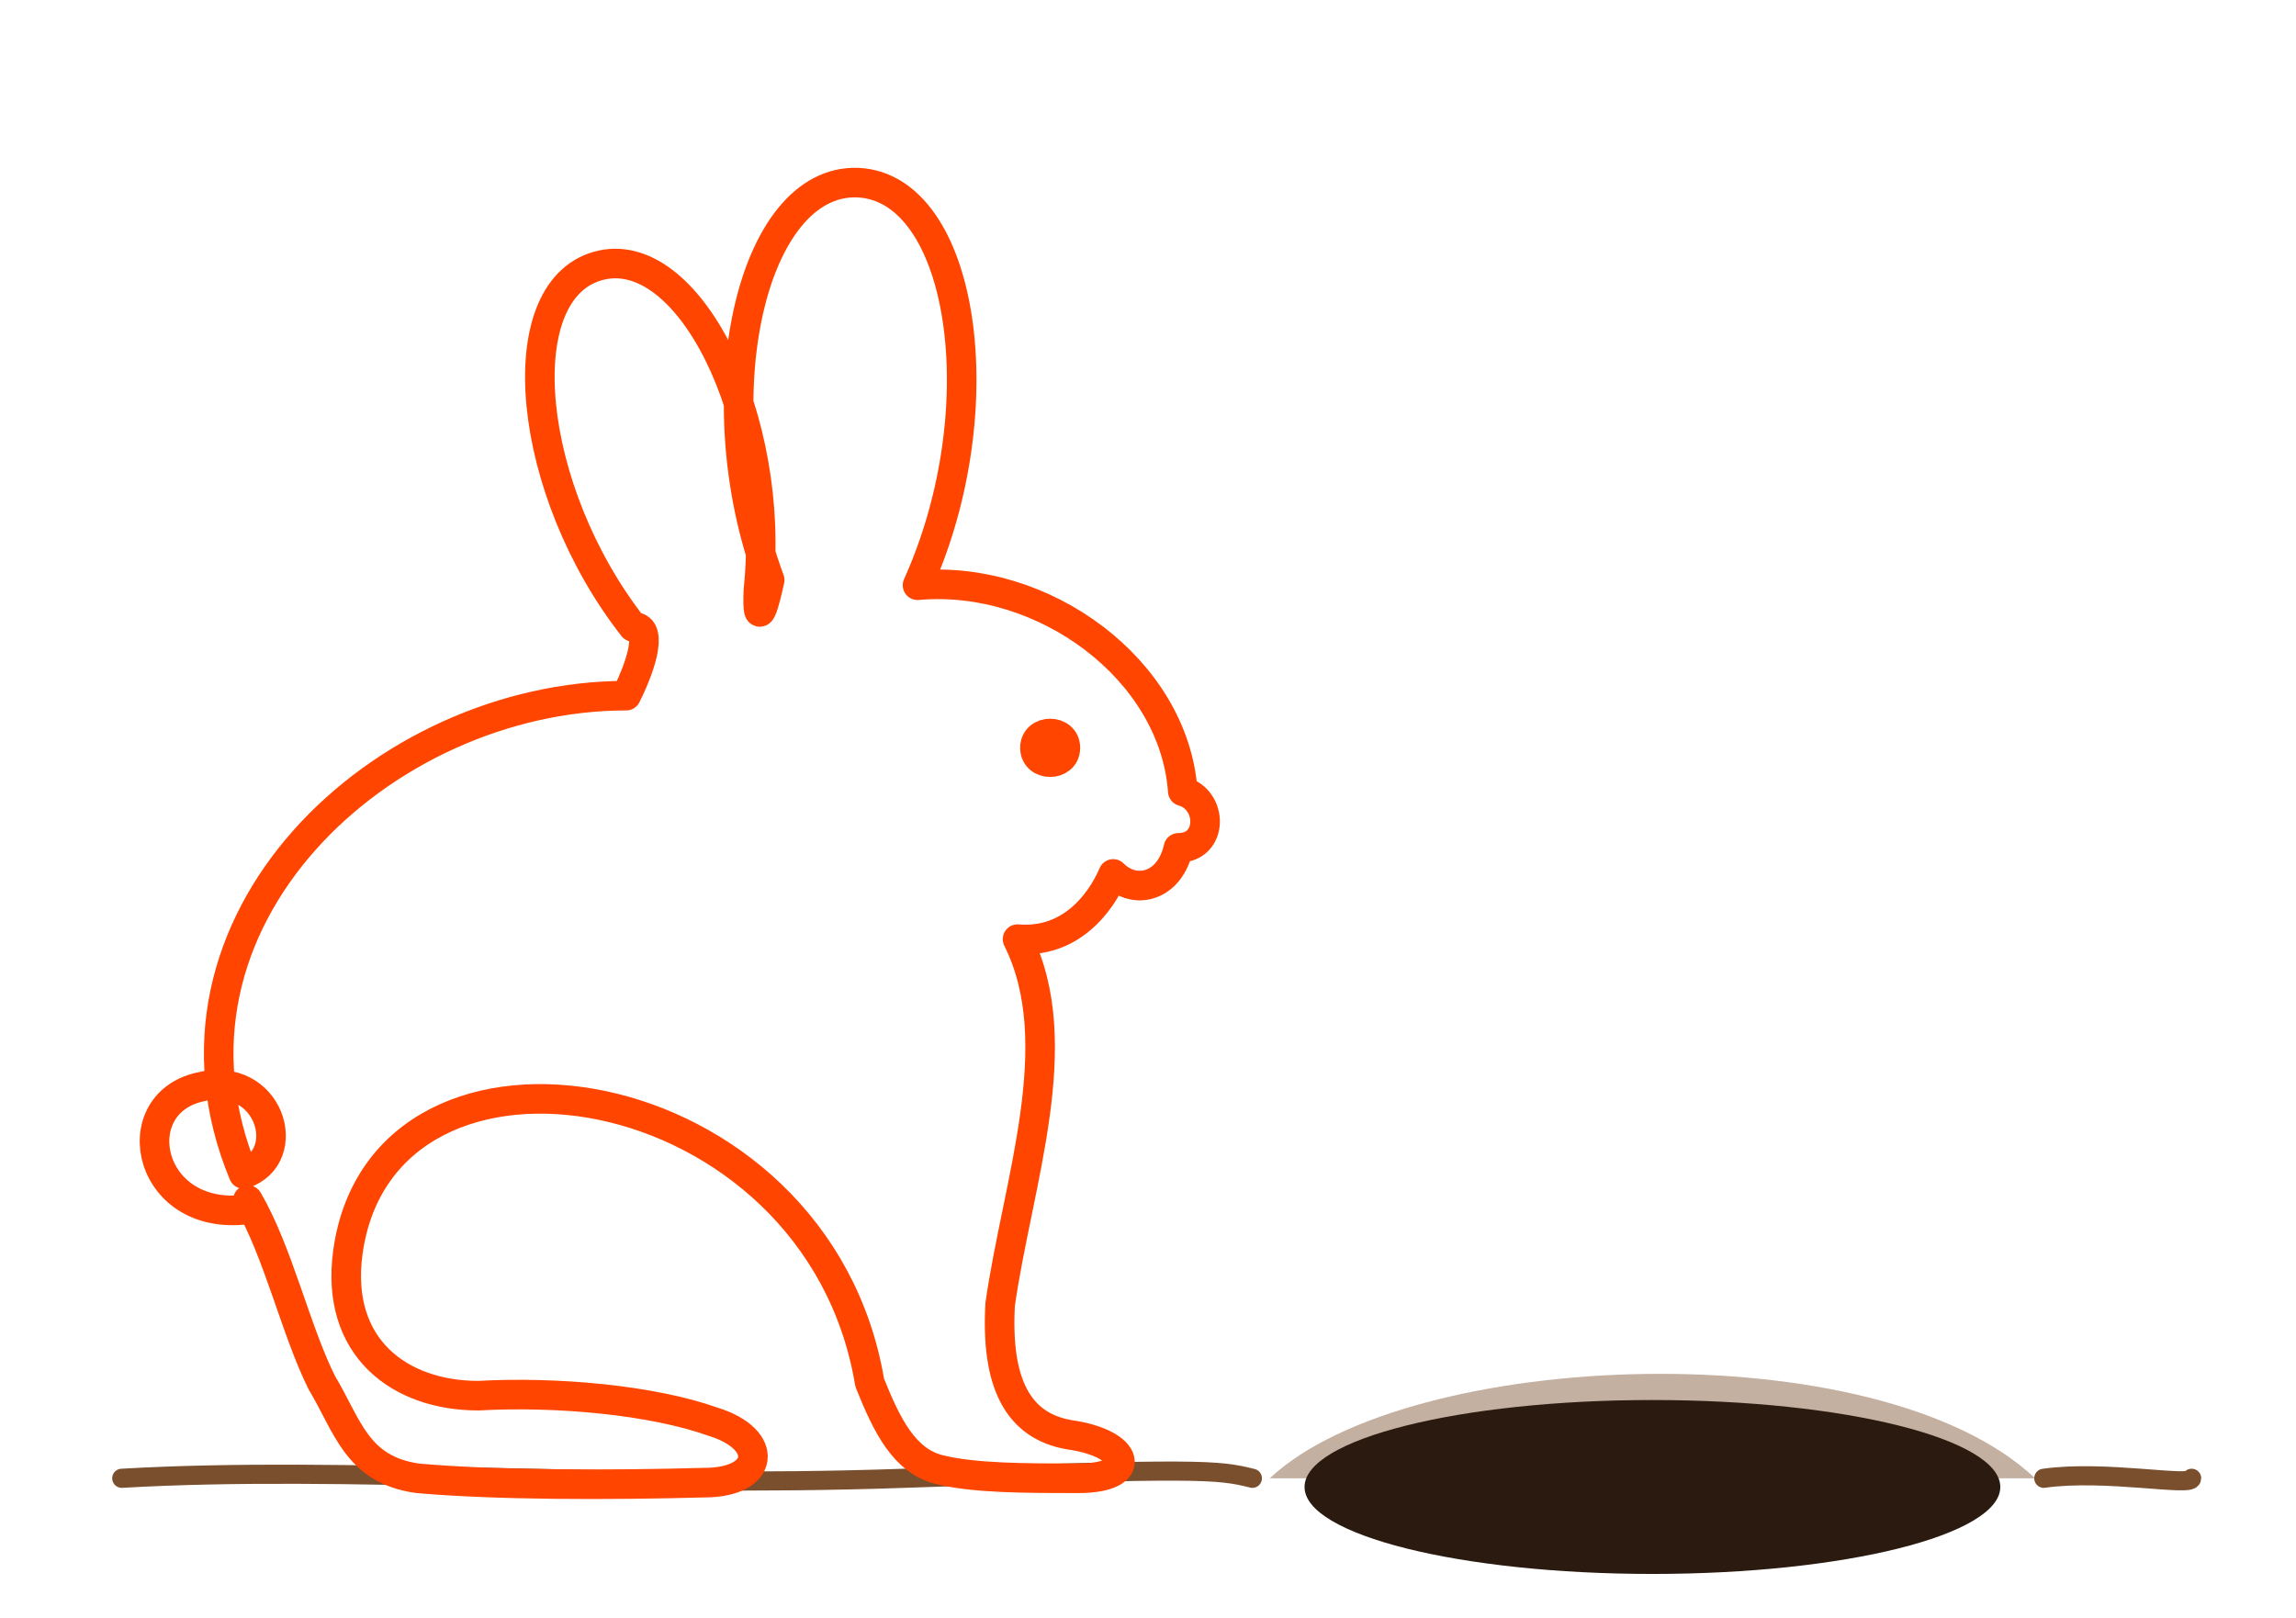
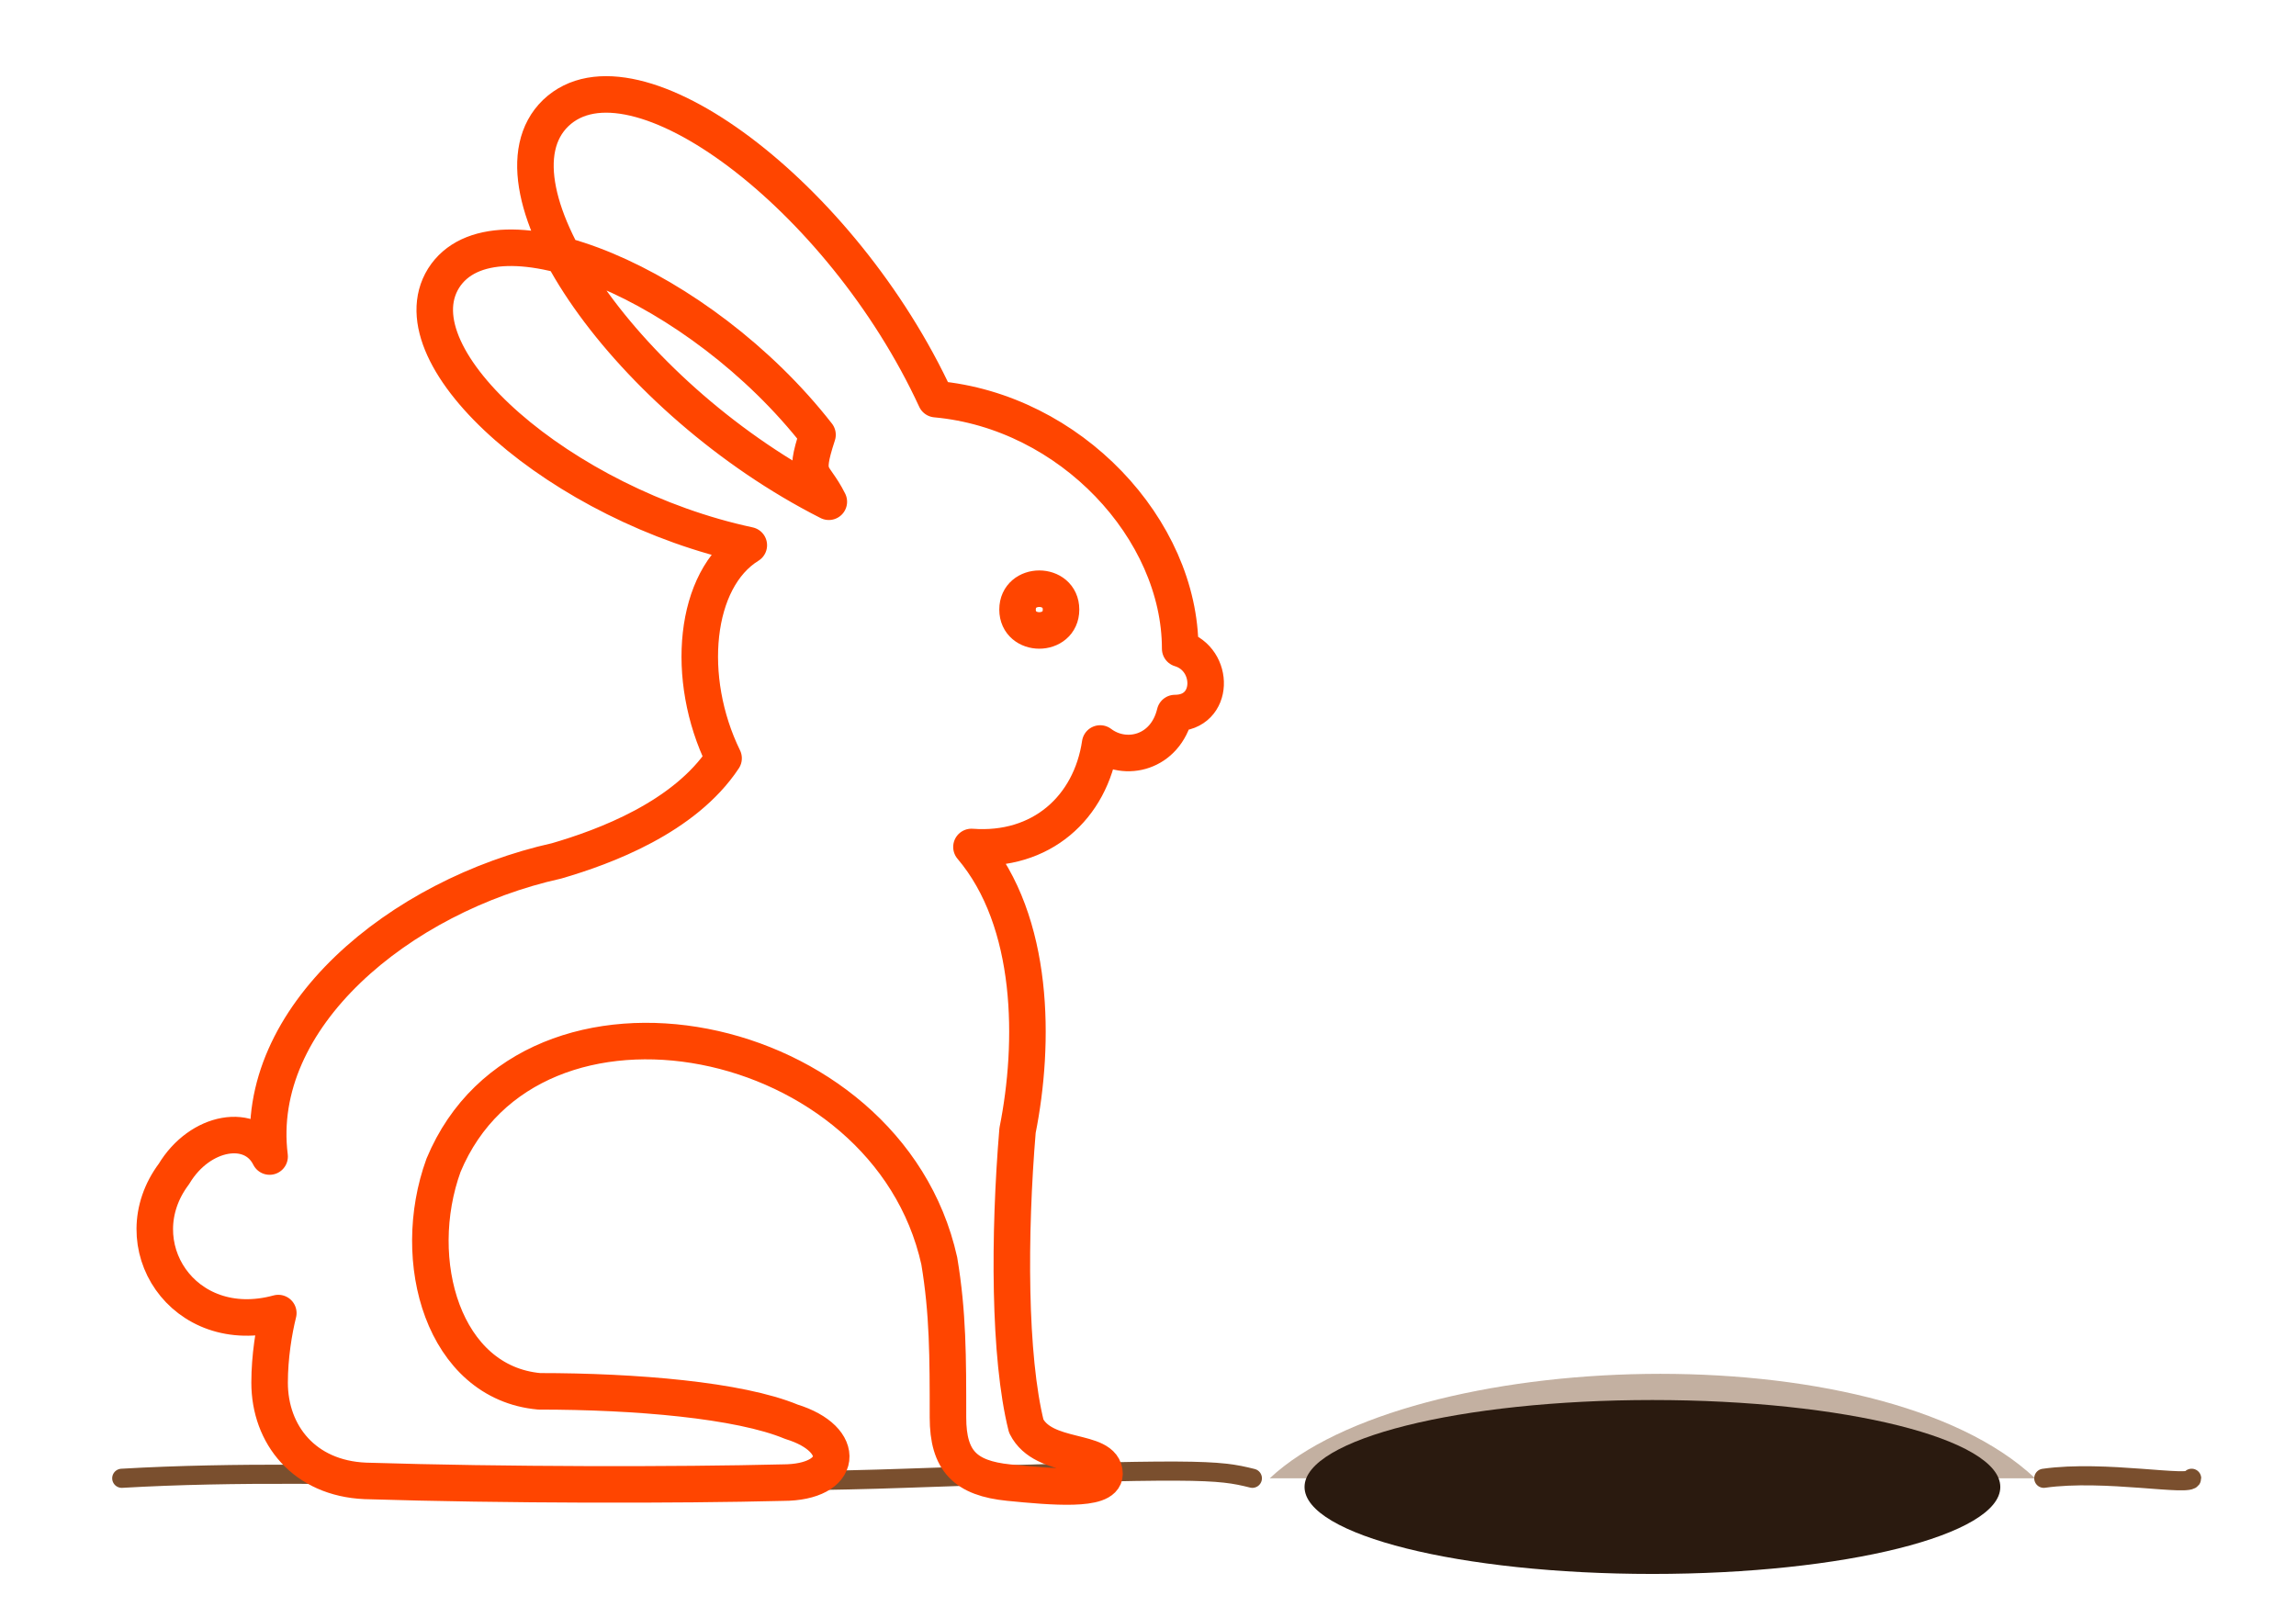
<svg xmlns="http://www.w3.org/2000/svg" viewBox="0 0 264 186" width="528" height="372">
  <path d="M14 170 C40 168.5 70 171.2 104 170 S140 169 144 170 M235 170 C242 169 252 171 252 170" fill="none" stroke="#7a4f2e" stroke-width="2.2" stroke-linecap="round" />
  <path d="M146 170 C162 155 216 153 234 170" fill="#7a4f2e" opacity=".45" />
  <ellipse cx="190" cy="171" rx="40" ry="10" fill="#2a1a0f" />
-   <path d="M-49 -31 C-61 -29 -64 -43 -55 -45 C-47 -47 -44 -37 -50 -35 C-62 -64 -34 -90 -6 -90 C-4 -94 -3 -98 -5.2 -97.9 C-17.5 -113.6 -19.7 -136.4 -9.3 -139.4 C1.1 -142.4 11.3 -121.9 9.2 -102.1 C9 -97 10 -101 10.5 -103.3 C2.7 -124.3 8.4 -149.4 20.6 -149 C32.8 -148.5 36.7 -123.1 27.5 -102.7 C42 -104 57 -93 58 -79 C61.5 -78 61.5 -72.5 57.5 -72.5 C56.5 -68 52.5 -67 50 -69.5 C48.5 -66 45 -61.5 39 -62 C45 -50 39 -34 37 -20 C36.5 -11 39 -6 45 -5 C52 -4 53 0 46 0 C40 0 34 0 30 -1 C26 -2 24 -6 22 -11 C16 -47 -34 -55 -38 -26 C-39.5 -15 -32 -9.5 -23 -9.5 C-14 -10 -3 -9 4 -6.5 C10.5 -4.5 10 0.5 3 0.5 C-8 0.8 -21 0.8 -30 0 C-37 -1 -38 -6 -41 -11 C-44 -17 -46 -26 -49.5 -32 M44.5 -84 C44.5 -81.8 41 -81.8 41 -84 C41 -86.2 44.5 -86.2 44.5 -84" transform="translate(78 170)" fill="none" stroke="#ff4500" stroke-width="3.4" stroke-linecap="round" stroke-linejoin="round" />
+   <path d="M-46 -19 C-57 -16 -64 -27 -58 -35 C-55 -40 -49 -41 -47 -37 C-49 -53 -32 -67 -14 -71 C-8.5 -72.6 0.7 -76 5.2 -82.8 C0.7 -92 1.8 -103.4 8.1 -107.3 C-13.4 -111.9 -32.7 -128.8 -27 -138 C-21.2 -147.2 2.5 -137.3 16 -120 C14.3 -114.8 15.5 -115.9 17.3 -112.3 C-5.6 -123.9 -22.9 -148.5 -14.1 -157 C-5.2 -165.5 18.8 -147.5 29.6 -124.1 C45.1 -122.7 57.7 -109.1 57.7 -95.4 C61.7 -94.2 61.7 -88 57.1 -88 C56 -83.4 51.4 -82.3 48.5 -84.5 C47.4 -77.1 41.7 -72 33.7 -72.6 C41 -64 41 -50 39 -40 C38 -28 38 -14 40 -6 C42 -2 49 -3.5 49 -0.5 C49 1.5 43 1 38 0.5 C33 0 31 -2 31 -7 C31 -14 31 -19 30 -25 C24 -52 -17 -60 -27 -36 C-31 -25 -27 -11 -16 -10 C-5 -10 7 -9 13 -6.5 C19.5 -4.5 19 0.5 12 0.5 C0 0.8 -20 0.8 -36 0.3 C-43 0 -47 -5 -47 -11 C-47 -14 -46.5 -17 -46 -19 M44 -99.9 C44 -96.7 39 -96.7 39 -99.9 C39 -103.1 44 -103.1 44 -99.9" transform="translate(78 170)" fill="none" stroke="#ff4500" stroke-width="4.2" stroke-linecap="round" stroke-linejoin="round" />
</svg>
